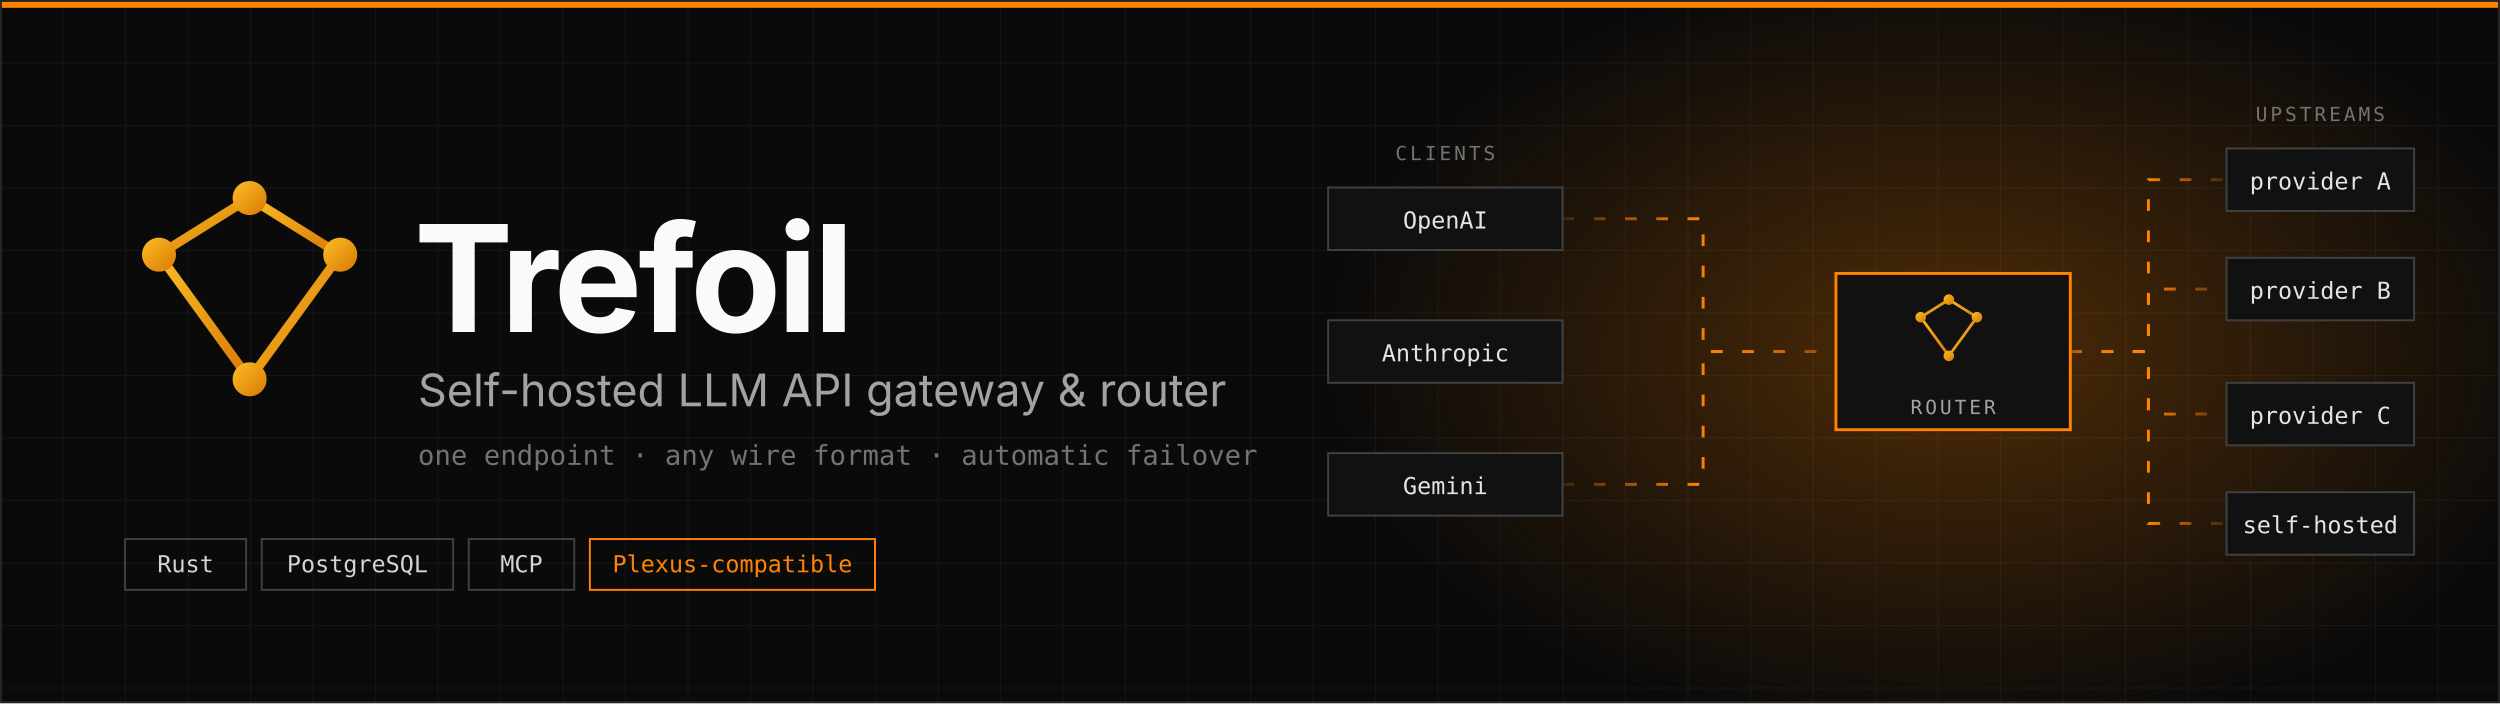
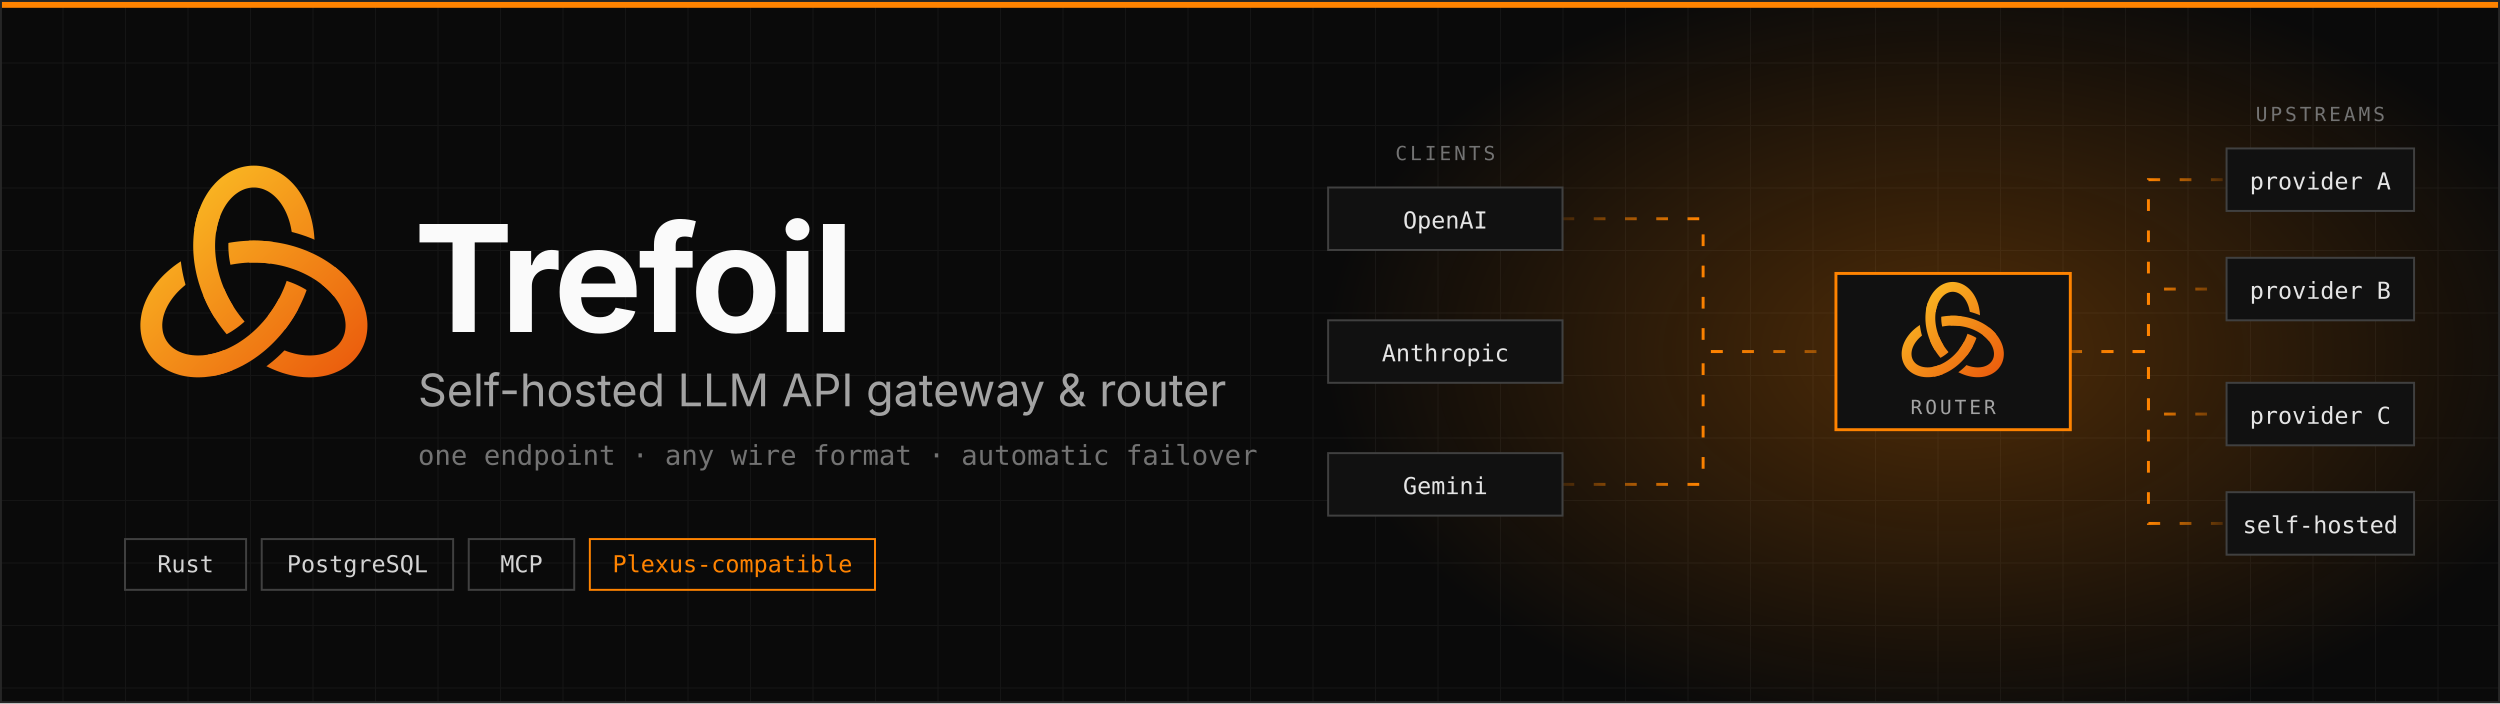
<svg xmlns="http://www.w3.org/2000/svg" width="1280" height="360" viewBox="0 0 1280 360" role="img" aria-labelledby="t d">
  <defs>
    <linearGradient id="amber" x1="0" y1="0" x2="1" y2="1">
      <stop offset="0" stop-color="#FBBF24" />
      <stop offset="1" stop-color="#D97706" />
    </linearGradient>
    <linearGradient id="flow" x1="0" y1="0" x2="1" y2="0">
      <stop offset="0" stop-color="#ff8300" stop-opacity=".15" />
      <stop offset=".5" stop-color="#ff8300" />
      <stop offset="1" stop-color="#ff8300" stop-opacity=".15" />
    </linearGradient>
    <radialGradient id="glow" cx="50%" cy="50%" r="50%">
      <stop offset="0" stop-color="#ff8300" stop-opacity=".28" />
      <stop offset="1" stop-color="#ff8300" stop-opacity="0" />
    </radialGradient>
    <pattern id="grid" width="32" height="32" patternUnits="userSpaceOnUse">
      <path d="M32 0H0V32" fill="none" stroke="#ffffff" stroke-opacity=".045" stroke-width="1" />
    </pattern>
    <style>
      .sans { font-family: Geist, "Inter", "Segoe UI", system-ui, -apple-system, sans-serif; }
      .mono { font-family: ui-monospace, "SF Mono", "JetBrains Mono", Menlo, Consolas, monospace; }
      .flow { stroke-dasharray: 6 10; animation: dash 1.6s linear infinite; }
      @keyframes dash { to { stroke-dashoffset: -32; } }
      @media (prefers-reduced-motion: reduce) { .flow { animation: none; } }
    </style>
  </defs>
  <rect width="1280" height="360" fill="#0a0a0a" />
  <rect width="1280" height="360" fill="url(#grid)" />
  <ellipse cx="1000" cy="180" rx="320" ry="200" fill="url(#glow)" />
  <rect x="0" y="0" width="1280" height="4" fill="#ff8300" />
  <rect x=".5" y=".5" width="1279" height="359" fill="none" stroke="#262626" />
-   <g transform="translate(64 84) scale(2.9)">
-     <g stroke="url(#amber)" stroke-width="1.6" stroke-linecap="square">
-       <line x1="22" y1="6" x2="6" y2="16" />
-       <line x1="22" y1="6" x2="38" y2="16" />
-       <line x1="6" y1="16" x2="22" y2="38" />
-       <line x1="38" y1="16" x2="22" y2="38" />
-       <line x1="6" y1="16" x2="38" y2="16" />
-       <line x1="22" y1="6" x2="22" y2="38" />
-     </g>
-     <g fill="url(#amber)">
-       <circle cx="22" cy="6" r="3" />
-       <circle cx="6" cy="16" r="3" />
-       <circle cx="38" cy="16" r="3" />
-       <circle cx="22" cy="38" r="3" />
+   <g transform="translate(66 84) scale(2)">
+     <defs>
+       <linearGradient id="b0g" x1="8" y1="6" x2="56" y2="58" gradientUnits="userSpaceOnUse">
+         <stop offset="0" stop-color="#FBBF24" />
+         <stop offset="1" stop-color="#EA580C" />
+       </linearGradient>
+       <mask id="b0m" maskUnits="userSpaceOnUse" x="0" y="0" width="64" height="64">
+         <rect width="64" height="64" fill="#fff" />
+         <path d="M36.58 22.71 L37.41 22.83 L38.22 22.97 L39.03 23.13 L39.84 23.31 L40.63 23.51 L41.42 23.73 L42.19 23.97 L42.96 24.23 L43.71 24.50 L44.45 24.79 L45.18 25.10 L45.90 25.43 L46.60 25.77 L47.29 26.13 L47.96 26.50 L48.61 26.89 L49.25 27.29 L49.87 27.71 L50.47 28.14 L51.05 28.58" stroke="#000" stroke-width="12.4" stroke-linecap="butt" fill="none" />
+         <path d="M21.66 32.68 L21.36 31.90 L21.07 31.13 L20.81 30.34 L20.56 29.56 L20.34 28.77 L20.13 27.98 L19.95 27.19 L19.79 26.40 L19.65 25.61 L19.53 24.82 L19.43 24.03 L19.36 23.25 L19.30 22.47 L19.27 21.70 L19.26 20.93 L19.27 20.17 L19.30 19.41 L19.35 18.67 L19.42 17.93 L19.51 17.21" stroke="#000" stroke-width="12.4" stroke-linecap="butt" fill="none" />
+         <path d="M37.75 40.62 L37.24 41.27 L36.71 41.90 L36.16 42.52 L35.60 43.13 L35.03 43.72 L34.45 44.29 L33.86 44.84 L33.25 45.38 L32.64 45.89 L32.01 46.39 L31.38 46.87 L30.74 47.32 L30.09 47.76 L29.44 48.18 L28.78 48.57 L28.12 48.94 L27.45 49.29 L26.78 49.62 L26.11 49.93 L25.43 50.21" stroke="#000" stroke-width="12.4" stroke-linecap="butt" fill="none" />
+       </mask>
+     </defs>
+     <g fill="none" stroke="url(#b0g)" stroke-width="5.6" stroke-linejoin="round" stroke-linecap="butt">
+       <path d="M32.00 22.40 L32.84 22.41 L33.67 22.44 L34.51 22.49 L35.34 22.56 L36.17 22.66 L37.00 22.77 L37.81 22.90 L38.63 23.05 L39.43 23.22 L40.23 23.41 L41.02 23.62 L41.81 23.85 L42.58 24.10 L43.34 24.36 L44.08 24.65 L44.82 24.95 L45.54 25.26 L46.25 25.60 L46.95 25.95 L47.62 26.31 L48.29 26.69 L48.93 27.09 L49.56 27.50 L50.17 27.92 L50.77 28.36 L51.34 28.81 L51.89 29.27 L52.42 29.74 L52.94 30.22 L53.43 30.71 L53.90 31.21 L54.34 31.72 L54.77 32.24 L55.17 32.77 L55.55 33.30 L55.90 33.83 L56.23 34.37 L56.54 34.92 L56.82 35.47 L57.08 36.02 L57.31 36.57 L57.52 37.13 L57.70 37.68 L57.86 38.24 L57.99 38.79 L58.09 39.34 L58.17 39.89 L58.23 40.43 L58.26 40.97 L58.26 41.50 L58.24 42.03 L58.19 42.56 L58.12 43.07 L58.03 43.58 L57.91 44.07 L57.76 44.56 L57.59 45.04 L57.40 45.50 L57.18 45.96 L56.94 46.40 L56.68 46.83 L56.39 47.24 L56.09 47.64 L55.76 48.03 L55.41 48.40 L55.04 48.75 L54.65 49.09 L54.24 49.41 L53.81 49.71 L53.36 49.99 L52.90 50.26 L52.42 50.50 L51.92 50.72 L51.40 50.93 L50.87 51.11 L50.33 51.28 L49.77 51.42 L49.20 51.54 L48.62 51.63 L48.02 51.71 L47.41 51.76 L46.80 51.79 L46.17 51.80 L45.54 51.78 L44.90 51.75 L44.25 51.68 L43.59 51.60 L42.93 51.49 L42.27 51.36 L41.60 51.20 L40.93 51.02 L40.25 50.82 L39.58 50.59 L38.90 50.34 L38.23 50.07 L37.56 49.78 L36.88 49.46 L36.21 49.12 L35.55 48.76 L34.89 48.38 L34.23 47.97 L33.58 47.54 L32.94 47.10 L32.30 46.63 L31.67 46.14 L31.05 45.64 L30.44 45.11 L29.84 44.57 L29.26 44.00 L28.68 43.42 L28.12 42.83 L27.56 42.22 L27.03 41.59 L26.50 40.94 L25.99 40.28 L25.50 39.61 L25.02 38.93 L24.56 38.23 L24.11 37.52 L23.69 36.80 L23.28 36.07 L22.88 35.33 L22.51 34.58 L22.16 33.82 L21.82 33.06 L21.51 32.29 L21.21 31.51 L20.94 30.73 L20.68 29.95 L20.45 29.16 L20.23 28.37 L20.04 27.58 L19.87 26.79 L19.72 26.00 L19.59 25.21 L19.48 24.42 L19.39 23.64 L19.33 22.86 L19.29 22.08 L19.26 21.31 L19.26 20.55 L19.28 19.79 L19.32 19.04 L19.38 18.30 L19.46 17.57 L19.57 16.85 L19.69 16.14 L19.83 15.44 L19.99 14.76 L20.17 14.09 L20.37 13.43 L20.59 12.79 L20.83 12.16 L21.08 11.55 L21.35 10.96 L21.64 10.38 L21.94 9.83 L22.26 9.29 L22.59 8.77 L22.94 8.27 L23.30 7.79 L23.68 7.34 L24.07 6.90 L24.47 6.49 L24.88 6.10 L25.31 5.73 L25.74 5.39 L26.19 5.07 L26.64 4.77 L27.10 4.50 L27.57 4.26 L28.04 4.04 L28.53 3.84 L29.01 3.67 L29.50 3.53 L30.00 3.41 L30.50 3.32 L31.00 3.25 L31.50 3.21 L32.00 3.20 L32.50 3.21 L33.00 3.25 L33.50 3.32 L34.00 3.41 L34.50 3.53 L34.99 3.67 L35.47 3.84 L35.96 4.04 L36.43 4.26 L36.90 4.50 L37.36 4.77 L37.81 5.07 L38.26 5.39 L38.69 5.73 L39.12 6.10 L39.53 6.49 L39.93 6.90 L40.32 7.34 L40.70 7.79 L41.06 8.27 L41.41 8.77 L41.74 9.29 L42.06 9.83 L42.36 10.38 L42.65 10.96 L42.92 11.55 L43.17 12.16 L43.41 12.79 L43.63 13.43 L43.83 14.09 L44.01 14.76 L44.17 15.44 L44.31 16.14 L44.43 16.85 L44.54 17.57 L44.62 18.30 L44.68 19.04 L44.72 19.79 L44.74 20.55 L44.74 21.31 L44.71 22.08 L44.67 22.86 L44.61 23.64 L44.52 24.42 L44.41 25.21 L44.28 26.00 L44.13 26.79 L43.96 27.58 L43.77 28.37 L43.55 29.16 L43.32 29.95 L43.06 30.73 L42.79 31.51 L42.49 32.29 L42.18 33.06 L41.84 33.82 L41.49 34.58 L41.12 35.33 L40.72 36.07 L40.31 36.80 L39.89 37.52 L39.44 38.23 L38.98 38.93 L38.50 39.61 L38.01 40.28 L37.50 40.94 L36.97 41.59 L36.44 42.22 L35.88 42.83 L35.32 43.42 L34.74 44.00 L34.16 44.57 L33.56 45.11 L32.95 45.64 L32.33 46.14 L31.70 46.63 L31.06 47.10 L30.42 47.54 L29.77 47.97 L29.11 48.38 L28.45 48.76 L27.79 49.12 L27.12 49.46 L26.44 49.78 L25.77 50.07 L25.10 50.34 L24.42 50.59 L23.75 50.82 L23.07 51.02 L22.40 51.20 L21.73 51.36 L21.07 51.49 L20.41 51.60 L19.75 51.68 L19.10 51.75 L18.46 51.78 L17.83 51.80 L17.20 51.79 L16.59 51.76 L15.98 51.71 L15.38 51.63 L14.80 51.54 L14.23 51.42 L13.67 51.28 L13.13 51.11 L12.60 50.93 L12.08 50.72 L11.58 50.50 L11.10 50.26 L10.64 49.99 L10.19 49.71 L9.76 49.41 L9.35 49.09 L8.96 48.75 L8.59 48.40 L8.24 48.03 L7.91 47.64 L7.61 47.24 L7.32 46.83 L7.06 46.40 L6.82 45.96 L6.60 45.50 L6.41 45.04 L6.24 44.56 L6.09 44.07 L5.97 43.58 L5.88 43.07 L5.81 42.56 L5.76 42.03 L5.74 41.50 L5.74 40.97 L5.77 40.43 L5.83 39.89 L5.91 39.34 L6.01 38.79 L6.14 38.24 L6.30 37.68 L6.48 37.13 L6.69 36.57 L6.92 36.02 L7.18 35.47 L7.46 34.92 L7.77 34.37 L8.10 33.83 L8.45 33.30 L8.83 32.77 L9.23 32.24 L9.66 31.72 L10.10 31.21 L10.57 30.71 L11.06 30.22 L11.58 29.74 L12.11 29.27 L12.66 28.81 L13.23 28.36 L13.83 27.92 L14.44 27.50 L15.07 27.09 L15.71 26.69 L16.38 26.31 L17.05 25.95 L17.75 25.60 L18.46 25.26 L19.18 24.95 L19.92 24.65 L20.66 24.36 L21.42 24.10 L22.19 23.85 L22.98 23.62 L23.77 23.41 L24.57 23.22 L25.37 23.05 L26.19 22.90 L27.00 22.77 L27.83 22.66 L28.66 22.56 L29.49 22.49 L30.33 22.44 L31.16 22.41 L32.00 22.40Z" mask="url(#b0m)" />
+       <path d="M30.74 22.42 L31.58 22.40 L32.42 22.40 L33.26 22.42 L34.09 22.46 L34.93 22.53 L35.76 22.61 L36.58 22.71 L37.41 22.83 L38.22 22.97 L39.03 23.13 L39.84 23.31 L40.63 23.51 L41.42 23.73 L42.19 23.97 L42.96 24.23 L43.71 24.50 L44.45 24.79 L45.18 25.10 L45.90 25.43 L46.60 25.77 L47.29 26.13 L47.96 26.50 L48.61 26.89 L49.25 27.29 L49.87 27.71 L50.47 28.14 L51.05 28.58 L51.62 29.04 L52.16 29.50 L52.68 29.98 L53.18 30.47 L53.67 30.96 L54.12 31.47 L54.56 31.98" />
+       <path d="M24.33 37.88 L23.90 37.16 L23.48 36.44 L23.08 35.70 L22.70 34.96 L22.33 34.20 L21.99 33.44 L21.66 32.68 L21.36 31.90 L21.07 31.13 L20.81 30.34 L20.56 29.56 L20.34 28.77 L20.13 27.98 L19.95 27.19 L19.79 26.40 L19.65 25.61 L19.53 24.82 L19.43 24.03 L19.36 23.25 L19.30 22.47 L19.27 21.70 L19.26 20.93 L19.27 20.17 L19.30 19.41 L19.35 18.67 L19.42 17.93 L19.51 17.21 L19.62 16.49 L19.76 15.79 L19.91 15.10 L20.08 14.42 L20.27 13.76 L20.48 13.11 L20.71 12.47" />
+       <path d="M40.92 35.70 L40.52 36.44 L40.10 37.16 L39.67 37.88 L39.21 38.58 L38.74 39.27 L38.26 39.95 L37.75 40.62 L37.24 41.27 L36.71 41.90 L36.16 42.52 L35.60 43.13 L35.03 43.72 L34.45 44.29 L33.86 44.84 L33.25 45.38 L32.64 45.89 L32.01 46.39 L31.38 46.87 L30.74 47.32 L30.09 47.76 L29.44 48.18 L28.78 48.57 L28.12 48.94 L27.45 49.29 L26.78 49.62 L26.11 49.93 L25.43 50.21 L24.76 50.47 L24.08 50.71 L23.41 50.92 L22.74 51.11 L22.07 51.28 L21.40 51.42 L20.74 51.55" />
    </g>
  </g>
  <text x="212" y="170" class="sans" font-size="76" font-weight="700" letter-spacing="-2" fill="#fafafa">Trefoil</text>
  <text x="214" y="208" class="sans" font-size="23" fill="#a3a3a3">Self-hosted LLM API gateway &amp; router</text>
  <text x="214" y="238" class="mono" font-size="14" fill="#737373">one endpoint · any wire format · automatic failover</text>
  <g class="mono" font-size="12" fill="#d4d4d4">
    <g transform="translate(64 276)">
      <rect width="62" height="26" fill="none" stroke="#404040" />
      <text x="31" y="17" text-anchor="middle">Rust</text>
    </g>
    <g transform="translate(134 276)">
      <rect width="98" height="26" fill="none" stroke="#404040" />
      <text x="49" y="17" text-anchor="middle">PostgreSQL</text>
    </g>
    <g transform="translate(240 276)">
      <rect width="54" height="26" fill="none" stroke="#404040" />
      <text x="27" y="17" text-anchor="middle">MCP</text>
    </g>
    <g transform="translate(302 276)">
      <rect width="146" height="26" fill="none" stroke="#ff8300" />
      <text x="73" y="17" text-anchor="middle" fill="#ff8300">Plexus-compatible</text>
    </g>
  </g>
  <g class="mono" font-size="12">
    <g fill="none" stroke="url(#flow)" stroke-width="1.5">
      <path class="flow" d="M 800 112 H 872 V 180 H 940" />
      <path class="flow" d="M 800 180 H 940" />
      <path class="flow" d="M 800 248 H 872 V 180 H 940" />
    </g>
    <g fill="none" stroke="url(#flow)" stroke-width="1.5">
      <path class="flow" d="M 1060 180 H 1100 V 92 H 1140" />
      <path class="flow" d="M 1060 180 H 1100 V 148 H 1140" />
      <path class="flow" d="M 1060 180 H 1100 V 212 H 1140" />
      <path class="flow" d="M 1060 180 H 1100 V 268 H 1140" />
    </g>
    <g fill="#111111" stroke="#404040">
      <rect x="680" y="96" width="120" height="32" />
      <rect x="680" y="164" width="120" height="32" />
      <rect x="680" y="232" width="120" height="32" />
    </g>
    <g fill="#e5e5e5" text-anchor="middle">
      <text x="740" y="117">OpenAI</text>
      <text x="740" y="185">Anthropic</text>
      <text x="740" y="253">Gemini</text>
    </g>
    <rect x="940" y="140" width="120" height="80" fill="#111111" stroke="#ff8300" stroke-width="1.5" />
-     <g transform="translate(978 148) scale(.9)">
-       <g stroke="url(#amber)" stroke-width="1.6" stroke-linecap="square">
-         <line x1="22" y1="6" x2="6" y2="16" />
-         <line x1="22" y1="6" x2="38" y2="16" />
-         <line x1="6" y1="16" x2="22" y2="38" />
-         <line x1="38" y1="16" x2="22" y2="38" />
-         <line x1="6" y1="16" x2="38" y2="16" />
-         <line x1="22" y1="6" x2="22" y2="38" />
-       </g>
-       <g fill="url(#amber)">
-         <circle cx="22" cy="6" r="3" />
-         <circle cx="6" cy="16" r="3" />
-         <circle cx="38" cy="16" r="3" />
-         <circle cx="22" cy="38" r="3" />
+     <g transform="translate(971 144) scale(.9)">
+       <defs>
+         <linearGradient id="b1g" x1="8" y1="6" x2="56" y2="58" gradientUnits="userSpaceOnUse">
+           <stop offset="0" stop-color="#FBBF24" />
+           <stop offset="1" stop-color="#EA580C" />
+         </linearGradient>
+         <mask id="b1m" maskUnits="userSpaceOnUse" x="0" y="0" width="64" height="64">
+           <rect width="64" height="64" fill="#fff" />
+           <path d="M36.58 22.71 L37.41 22.83 L38.22 22.97 L39.03 23.13 L39.84 23.31 L40.63 23.51 L41.42 23.73 L42.19 23.97 L42.96 24.23 L43.71 24.50 L44.45 24.79 L45.18 25.10 L45.90 25.43 L46.60 25.77 L47.29 26.13 L47.96 26.50 L48.61 26.89 L49.25 27.29 L49.87 27.71 L50.47 28.14 L51.05 28.58" stroke="#000" stroke-width="12.4" stroke-linecap="butt" fill="none" />
+           <path d="M21.66 32.68 L21.36 31.90 L21.07 31.13 L20.81 30.34 L20.56 29.56 L20.34 28.77 L20.13 27.98 L19.95 27.19 L19.79 26.40 L19.65 25.61 L19.53 24.82 L19.43 24.03 L19.36 23.25 L19.30 22.47 L19.27 21.70 L19.26 20.93 L19.27 20.17 L19.30 19.41 L19.35 18.67 L19.42 17.93 L19.51 17.21" stroke="#000" stroke-width="12.4" stroke-linecap="butt" fill="none" />
+           <path d="M37.75 40.62 L37.24 41.27 L36.71 41.90 L36.16 42.52 L35.60 43.13 L35.03 43.72 L34.45 44.29 L33.86 44.84 L33.25 45.38 L32.64 45.89 L32.01 46.39 L31.38 46.87 L30.74 47.32 L30.09 47.76 L29.44 48.18 L28.78 48.57 L28.12 48.94 L27.45 49.29 L26.78 49.62 L26.11 49.93 L25.43 50.21" stroke="#000" stroke-width="12.4" stroke-linecap="butt" fill="none" />
+         </mask>
+       </defs>
+       <g fill="none" stroke="url(#b1g)" stroke-width="5.6" stroke-linejoin="round" stroke-linecap="butt">
+         <path d="M32.00 22.40 L32.84 22.41 L33.67 22.44 L34.51 22.49 L35.34 22.56 L36.17 22.66 L37.00 22.77 L37.81 22.90 L38.63 23.05 L39.43 23.22 L40.23 23.41 L41.02 23.62 L41.81 23.85 L42.58 24.10 L43.34 24.36 L44.08 24.65 L44.82 24.95 L45.54 25.26 L46.25 25.60 L46.95 25.95 L47.62 26.31 L48.29 26.69 L48.93 27.09 L49.56 27.50 L50.17 27.92 L50.77 28.36 L51.34 28.81 L51.89 29.27 L52.42 29.74 L52.94 30.22 L53.43 30.71 L53.90 31.21 L54.34 31.72 L54.77 32.24 L55.17 32.77 L55.55 33.30 L55.90 33.83 L56.23 34.37 L56.54 34.92 L56.82 35.47 L57.08 36.02 L57.31 36.57 L57.52 37.13 L57.70 37.68 L57.86 38.24 L57.99 38.79 L58.09 39.34 L58.17 39.89 L58.23 40.43 L58.26 40.97 L58.26 41.50 L58.24 42.03 L58.19 42.56 L58.12 43.07 L58.03 43.58 L57.91 44.07 L57.76 44.56 L57.59 45.04 L57.40 45.50 L57.18 45.96 L56.94 46.40 L56.68 46.83 L56.39 47.24 L56.09 47.64 L55.76 48.03 L55.41 48.40 L55.04 48.75 L54.65 49.09 L54.24 49.41 L53.81 49.71 L53.36 49.99 L52.90 50.26 L52.42 50.50 L51.92 50.72 L51.40 50.93 L50.87 51.11 L50.33 51.28 L49.77 51.42 L49.20 51.54 L48.62 51.63 L48.02 51.71 L47.41 51.76 L46.80 51.79 L46.17 51.80 L45.54 51.78 L44.90 51.75 L44.25 51.68 L43.59 51.60 L42.93 51.49 L42.27 51.36 L41.60 51.20 L40.93 51.02 L40.25 50.82 L39.58 50.59 L38.90 50.34 L38.23 50.07 L37.56 49.78 L36.88 49.46 L36.21 49.12 L35.55 48.76 L34.89 48.38 L34.23 47.97 L33.58 47.54 L32.94 47.10 L32.30 46.63 L31.67 46.14 L31.05 45.64 L30.44 45.11 L29.84 44.57 L29.26 44.00 L28.68 43.42 L28.12 42.83 L27.56 42.22 L27.03 41.59 L26.50 40.94 L25.99 40.28 L25.50 39.61 L25.02 38.93 L24.56 38.23 L24.11 37.52 L23.69 36.80 L23.28 36.07 L22.88 35.33 L22.51 34.58 L22.16 33.82 L21.82 33.06 L21.51 32.29 L21.21 31.51 L20.94 30.73 L20.68 29.95 L20.45 29.16 L20.23 28.37 L20.04 27.58 L19.87 26.79 L19.72 26.00 L19.59 25.21 L19.48 24.42 L19.39 23.64 L19.33 22.86 L19.29 22.08 L19.26 21.31 L19.26 20.55 L19.28 19.79 L19.32 19.04 L19.38 18.30 L19.46 17.57 L19.57 16.85 L19.69 16.14 L19.83 15.44 L19.99 14.76 L20.17 14.09 L20.37 13.43 L20.59 12.79 L20.83 12.16 L21.08 11.55 L21.35 10.96 L21.64 10.38 L21.94 9.83 L22.26 9.29 L22.59 8.77 L22.94 8.27 L23.30 7.79 L23.68 7.34 L24.07 6.90 L24.47 6.49 L24.88 6.10 L25.31 5.73 L25.74 5.39 L26.19 5.07 L26.64 4.77 L27.10 4.50 L27.57 4.26 L28.04 4.04 L28.53 3.84 L29.01 3.67 L29.50 3.53 L30.00 3.41 L30.50 3.32 L31.00 3.25 L31.50 3.21 L32.00 3.20 L32.50 3.21 L33.00 3.25 L33.50 3.32 L34.00 3.41 L34.50 3.53 L34.99 3.67 L35.47 3.84 L35.96 4.04 L36.43 4.26 L36.90 4.50 L37.36 4.77 L37.81 5.07 L38.26 5.39 L38.69 5.73 L39.12 6.10 L39.53 6.49 L39.93 6.90 L40.32 7.34 L40.70 7.79 L41.06 8.27 L41.41 8.77 L41.74 9.29 L42.06 9.83 L42.36 10.38 L42.65 10.96 L42.92 11.55 L43.17 12.16 L43.41 12.79 L43.63 13.43 L43.83 14.09 L44.01 14.76 L44.17 15.44 L44.31 16.14 L44.43 16.85 L44.54 17.57 L44.62 18.30 L44.68 19.04 L44.72 19.79 L44.74 20.55 L44.74 21.31 L44.71 22.08 L44.67 22.86 L44.61 23.64 L44.52 24.42 L44.41 25.21 L44.28 26.00 L44.13 26.79 L43.96 27.58 L43.77 28.37 L43.55 29.16 L43.32 29.95 L43.06 30.73 L42.79 31.51 L42.49 32.29 L42.18 33.06 L41.84 33.82 L41.49 34.58 L41.12 35.33 L40.72 36.07 L40.31 36.80 L39.89 37.52 L39.44 38.23 L38.98 38.93 L38.50 39.61 L38.01 40.28 L37.50 40.94 L36.97 41.59 L36.44 42.22 L35.88 42.83 L35.32 43.42 L34.74 44.00 L34.16 44.57 L33.56 45.11 L32.95 45.64 L32.33 46.14 L31.70 46.63 L31.06 47.10 L30.42 47.54 L29.77 47.97 L29.11 48.38 L28.45 48.76 L27.79 49.12 L27.12 49.46 L26.44 49.78 L25.77 50.07 L25.10 50.34 L24.42 50.59 L23.75 50.82 L23.07 51.02 L22.40 51.20 L21.73 51.36 L21.07 51.49 L20.41 51.60 L19.75 51.68 L19.10 51.75 L18.46 51.78 L17.83 51.80 L17.20 51.79 L16.59 51.76 L15.98 51.71 L15.38 51.63 L14.80 51.54 L14.23 51.42 L13.67 51.28 L13.13 51.11 L12.60 50.93 L12.08 50.72 L11.58 50.50 L11.10 50.26 L10.64 49.99 L10.19 49.71 L9.76 49.41 L9.35 49.09 L8.96 48.75 L8.59 48.40 L8.24 48.03 L7.91 47.64 L7.61 47.24 L7.32 46.83 L7.06 46.40 L6.82 45.96 L6.60 45.50 L6.41 45.04 L6.24 44.56 L6.09 44.07 L5.97 43.58 L5.88 43.07 L5.81 42.56 L5.76 42.03 L5.74 41.50 L5.74 40.97 L5.77 40.43 L5.83 39.89 L5.91 39.34 L6.01 38.79 L6.14 38.24 L6.30 37.68 L6.48 37.13 L6.69 36.57 L6.92 36.02 L7.18 35.47 L7.46 34.92 L7.77 34.37 L8.10 33.83 L8.45 33.30 L8.83 32.77 L9.23 32.24 L9.66 31.72 L10.10 31.21 L10.57 30.71 L11.06 30.22 L11.58 29.74 L12.11 29.27 L12.66 28.81 L13.23 28.36 L13.83 27.92 L14.44 27.50 L15.07 27.09 L15.71 26.69 L16.38 26.31 L17.05 25.95 L17.75 25.60 L18.46 25.26 L19.18 24.95 L19.92 24.65 L20.66 24.36 L21.42 24.10 L22.19 23.85 L22.98 23.62 L23.77 23.41 L24.57 23.22 L25.37 23.05 L26.19 22.90 L27.00 22.77 L27.83 22.66 L28.66 22.56 L29.49 22.49 L30.33 22.44 L31.16 22.41 L32.00 22.40Z" mask="url(#b1m)" />
+         <path d="M30.74 22.42 L31.58 22.40 L32.42 22.40 L33.26 22.42 L34.09 22.46 L34.93 22.53 L35.76 22.61 L36.58 22.71 L37.41 22.83 L38.22 22.97 L39.03 23.13 L39.84 23.31 L40.63 23.51 L41.42 23.73 L42.19 23.97 L42.96 24.23 L43.71 24.50 L44.45 24.79 L45.18 25.10 L45.90 25.43 L46.60 25.77 L47.29 26.13 L47.96 26.50 L48.61 26.89 L49.25 27.29 L49.87 27.71 L50.47 28.14 L51.05 28.58 L51.62 29.04 L52.16 29.50 L52.68 29.98 L53.18 30.47 L53.67 30.96 L54.12 31.47 L54.56 31.98" />
+         <path d="M24.33 37.88 L23.90 37.16 L23.48 36.44 L23.08 35.70 L22.70 34.96 L22.33 34.20 L21.99 33.44 L21.66 32.68 L21.36 31.90 L21.07 31.13 L20.81 30.34 L20.56 29.56 L20.34 28.77 L20.13 27.98 L19.95 27.19 L19.79 26.40 L19.65 25.61 L19.53 24.82 L19.43 24.03 L19.36 23.25 L19.30 22.47 L19.27 21.70 L19.26 20.93 L19.27 20.17 L19.30 19.41 L19.35 18.67 L19.42 17.93 L19.51 17.21 L19.62 16.49 L19.76 15.79 L19.91 15.10 L20.08 14.42 L20.27 13.76 L20.48 13.11 L20.71 12.47" />
+         <path d="M40.92 35.70 L40.52 36.44 L40.10 37.16 L39.67 37.88 L39.21 38.58 L38.74 39.27 L38.26 39.95 L37.75 40.62 L37.24 41.27 L36.71 41.90 L36.16 42.52 L35.60 43.13 L35.03 43.72 L34.45 44.29 L33.86 44.84 L33.25 45.38 L32.64 45.89 L32.01 46.39 L31.38 46.87 L30.74 47.32 L30.09 47.76 L29.44 48.18 L28.78 48.57 L28.12 48.94 L27.45 49.29 L26.78 49.62 L26.11 49.93 L25.43 50.21 L24.76 50.47 L24.08 50.71 L23.41 50.92 L22.74 51.11 L22.07 51.28 L21.40 51.42 L20.74 51.55" />
      </g>
    </g>
    <text x="1000" y="212" text-anchor="middle" fill="#a3a3a3" font-size="10" letter-spacing="1.5">ROUTER</text>
    <g fill="#111111" stroke="#404040">
      <rect x="1140" y="76" width="96" height="32" />
      <rect x="1140" y="132" width="96" height="32" />
      <rect x="1140" y="196" width="96" height="32" />
      <rect x="1140" y="252" width="96" height="32" />
    </g>
    <g fill="#e5e5e5" text-anchor="middle">
      <text x="1188" y="97">provider A</text>
      <text x="1188" y="153">provider B</text>
      <text x="1188" y="217">provider C</text>
      <text x="1188" y="273">self-hosted</text>
    </g>
    <text x="740" y="82" text-anchor="middle" fill="#737373" font-size="10" letter-spacing="1.5">CLIENTS</text>
    <text x="1188" y="62" text-anchor="middle" fill="#737373" font-size="10" letter-spacing="1.5">UPSTREAMS</text>
  </g>
</svg>
